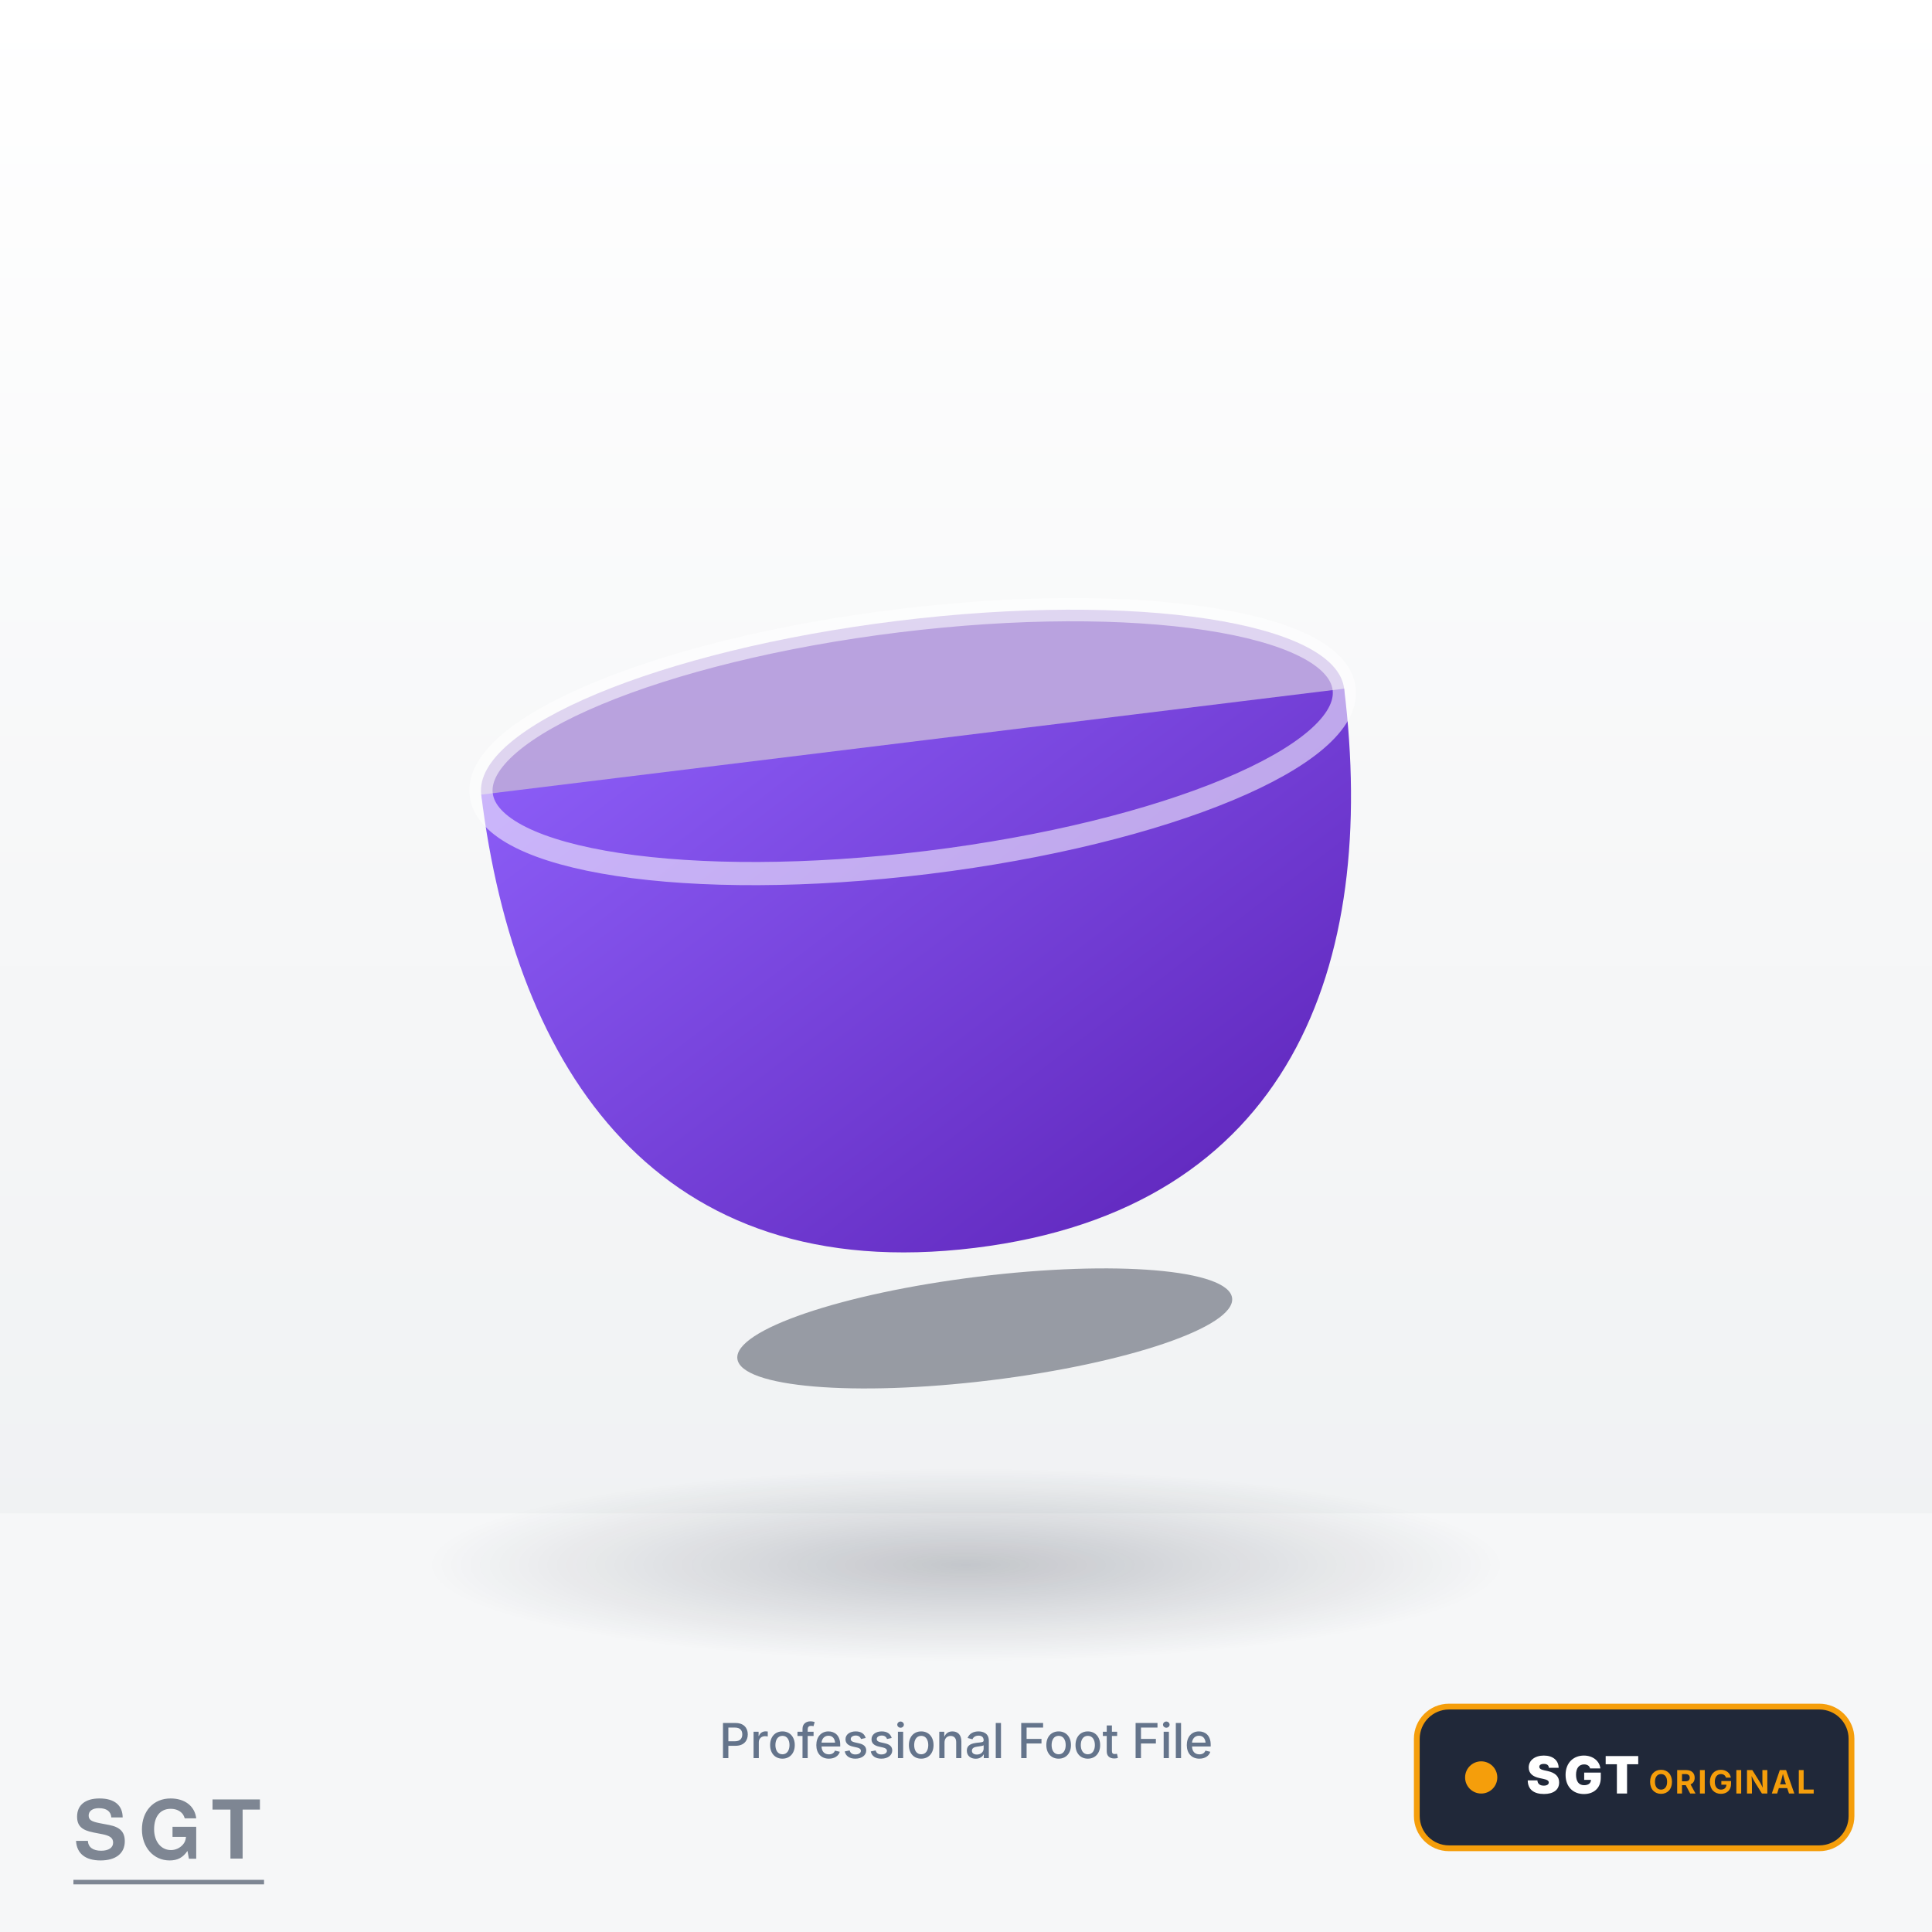
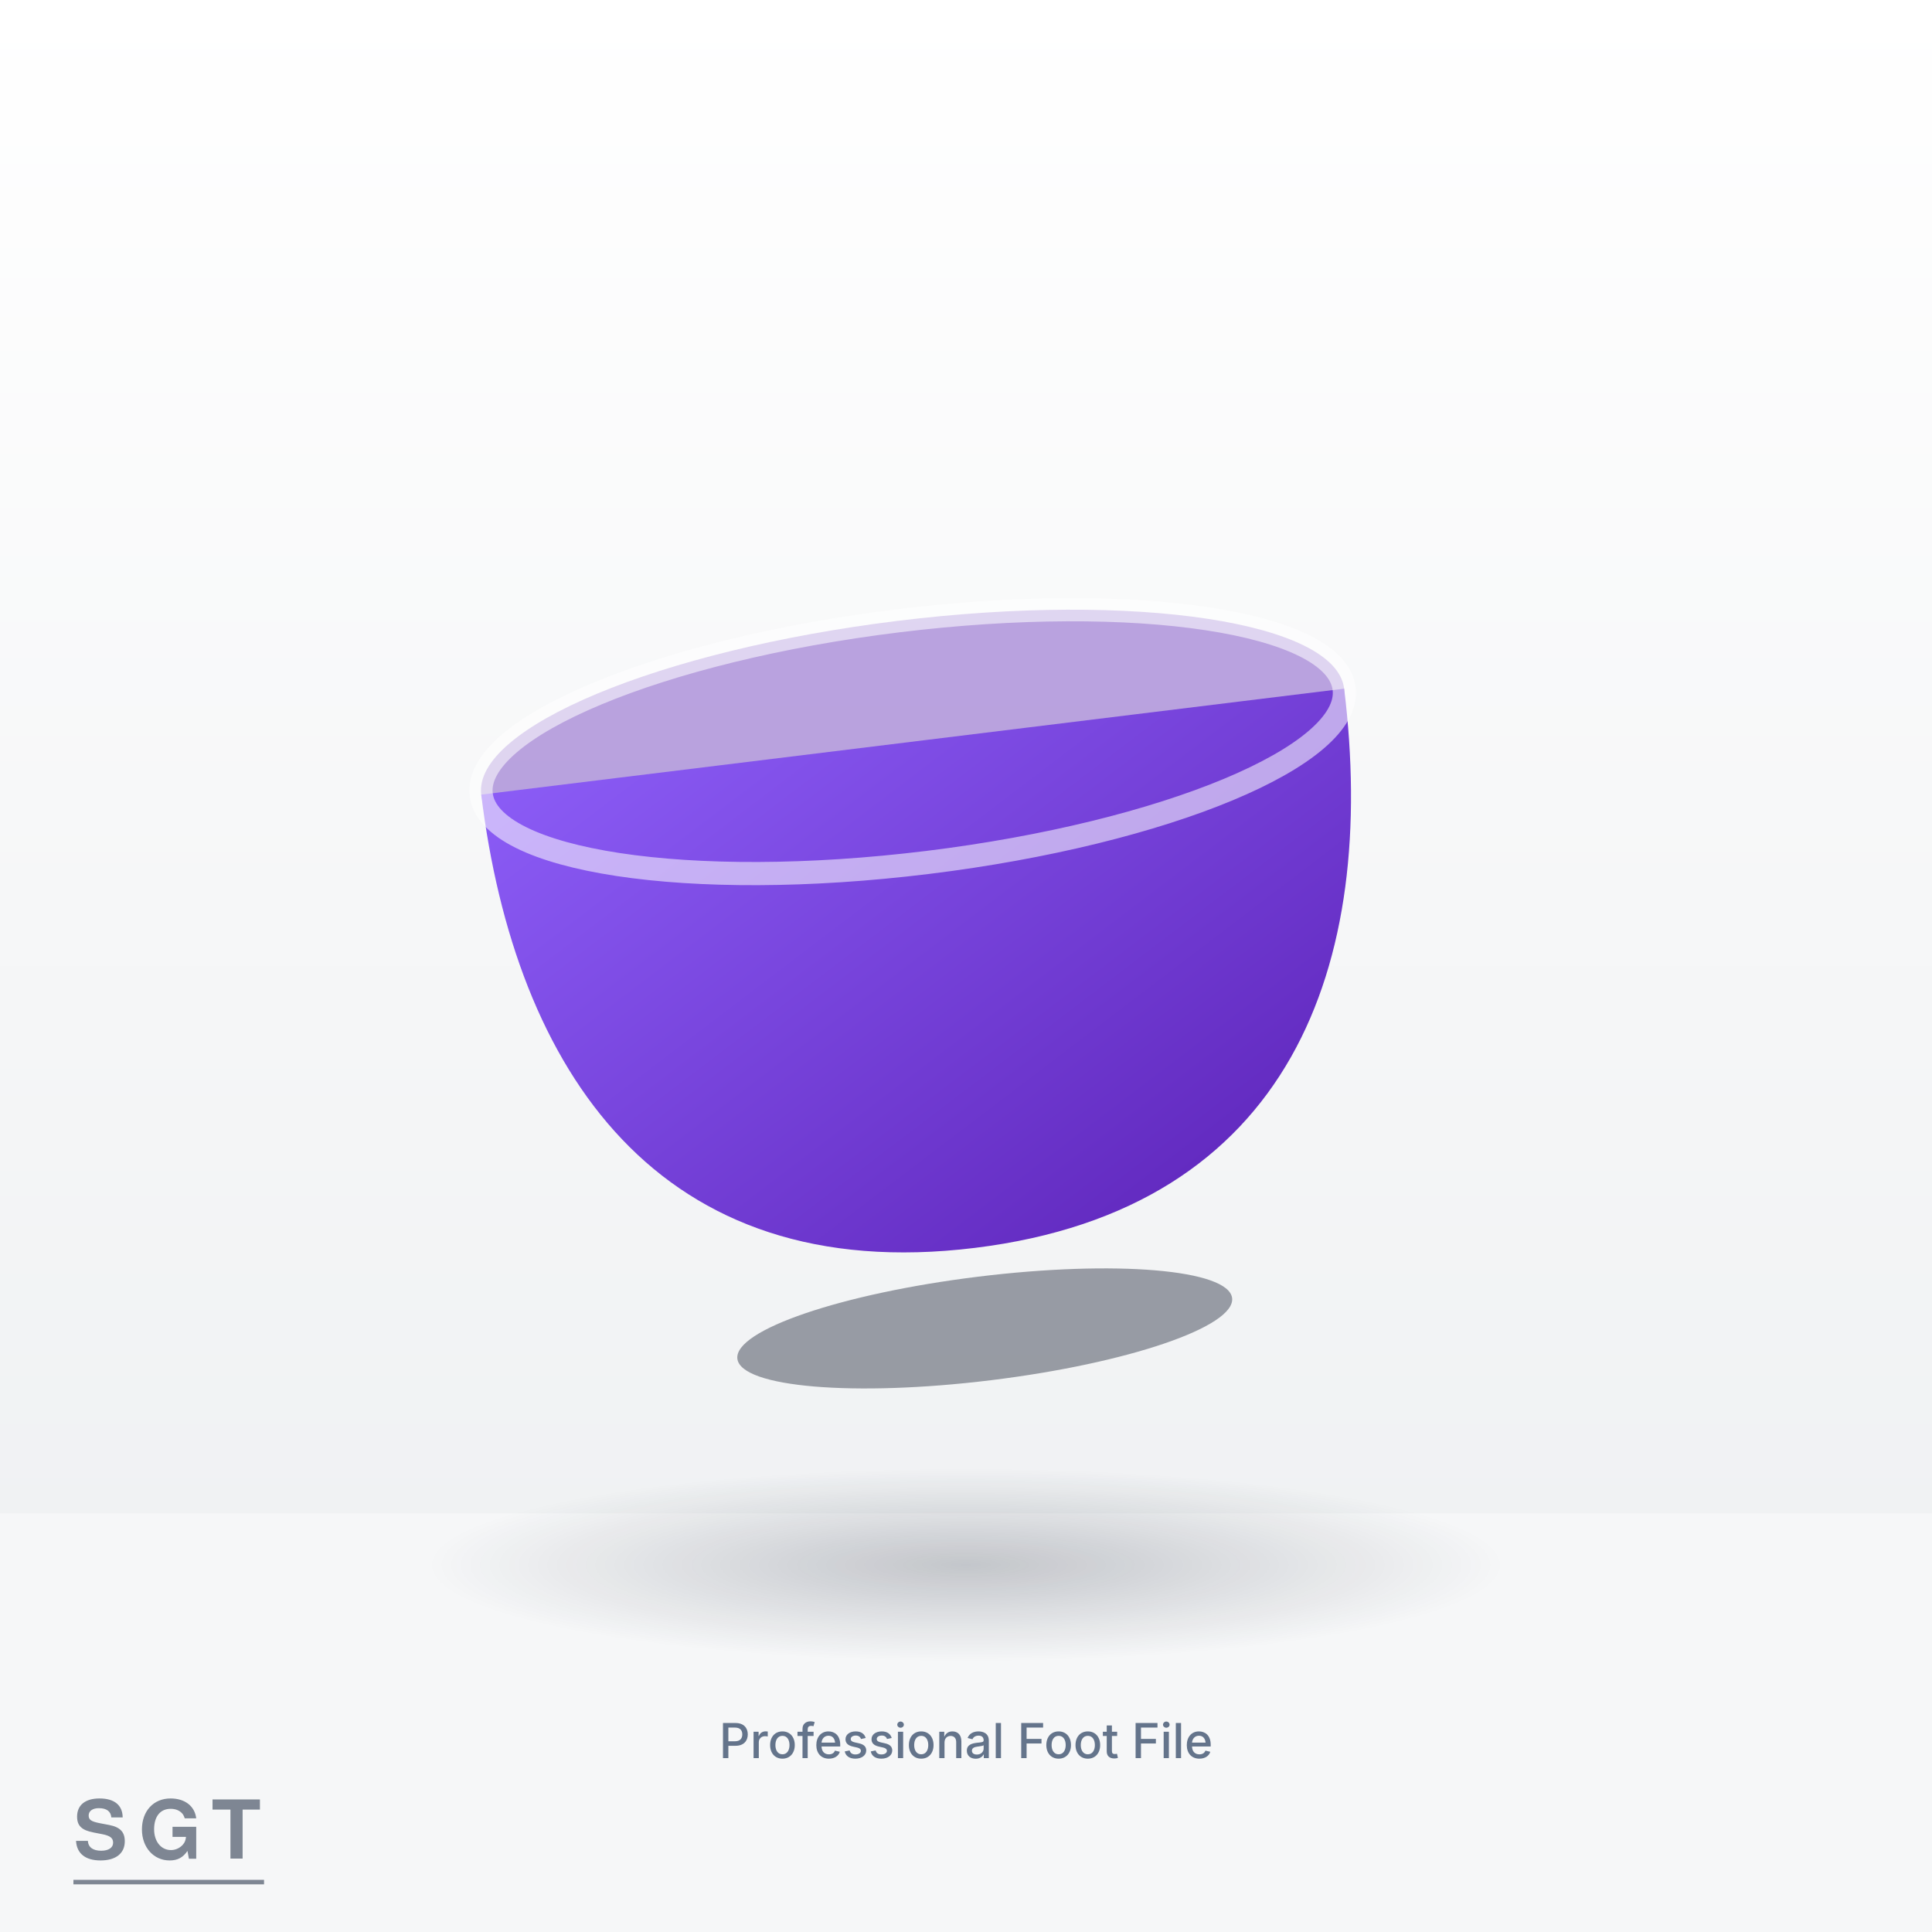
<svg xmlns="http://www.w3.org/2000/svg" viewBox="0 0 600 600" width="600" height="600" role="img" aria-label="Professional Foot File — Manicure &amp; Pedicure">
  <defs>
    <linearGradient id="bg" x1="0" y1="0" x2="0" y2="1">
      <stop offset="0%" stop-color="#ffffff" />
      <stop offset="100%" stop-color="#eceef0" />
    </linearGradient>
    <linearGradient id="body" x1="0" y1="0" x2="1" y2="1">
      <stop offset="0%" stop-color="#8b5cf6" />
      <stop offset="100%" stop-color="#5b21b6" />
    </linearGradient>
    <linearGradient id="stroke" x1="0" y1="0" x2="1" y2="1">
      <stop offset="0%" stop-color="#8b5cf6" />
      <stop offset="100%" stop-color="#5b21b6" />
    </linearGradient>
    <radialGradient id="shadow" cx="50%" cy="50%">
      <stop offset="0%" stop-color="#0f172a" stop-opacity="0.22" />
      <stop offset="100%" stop-color="#0f172a" stop-opacity="0" />
    </radialGradient>
  </defs>
  <rect width="600" height="600" fill="url(#bg)" />
  <rect y="470" width="600" height="130" fill="#f6f7f8" />
  <ellipse cx="300" cy="486" rx="168" ry="30" fill="url(#shadow)" />
  <g transform="translate(292 300) rotate(-7) scale(0.9) translate(-300 -300)">
    <ellipse cx="300" cy="222" rx="150" ry="42" fill="#5b21b6" opacity="0.4" />
    <path d="M150 222c0 96 40 176 150 176s150-80 150-176z" fill="url(#body)" />
    <ellipse cx="300" cy="222" rx="150" ry="42" fill="none" stroke="#ffffff" stroke-width="8" opacity="0.55" />
    <ellipse cx="300" cy="426" rx="86" ry="18" fill="#0f172a" opacity="0.4" />
  </g>
  <text x="300" y="546" font-family="ui-sans-serif,system-ui,-apple-system,sans-serif" font-size="15" font-weight="500" fill="#64748b" text-anchor="middle">Professional Foot File</text>
  <g id="sgt-mark" opacity="0.62">
    <text x="22.8" y="577.2" fill="#334155" font-family="Helvetica Neue, Helvetica, Arial, sans-serif" font-size="25.2" font-weight="600" letter-spacing="3.53">SGT</text>
    <rect x="22.8" y="583.8" width="59.2" height="1.4" fill="#334155" />
  </g>
-   <g id="sgt-brand-tag" transform="translate(440, 530)">
-     <rect x="0" y="0" width="135" height="44" rx="10" fill="#0f172a" fill-opacity="0.92" stroke="#f59e0b" stroke-width="1.8" />
-     <circle cx="20" cy="22" r="5" fill="#f59e0b" />
-     <text x="34" y="27" font-family="system-ui, -apple-system, sans-serif" font-weight="900" font-size="16" fill="#ffffff" letter-spacing="1">SGT</text>
-     <text x="72" y="27" font-family="system-ui, -apple-system, sans-serif" font-weight="700" font-size="10" fill="#f59e0b" letter-spacing="0.5">ORIGINAL</text>
-   </g>
</svg>
